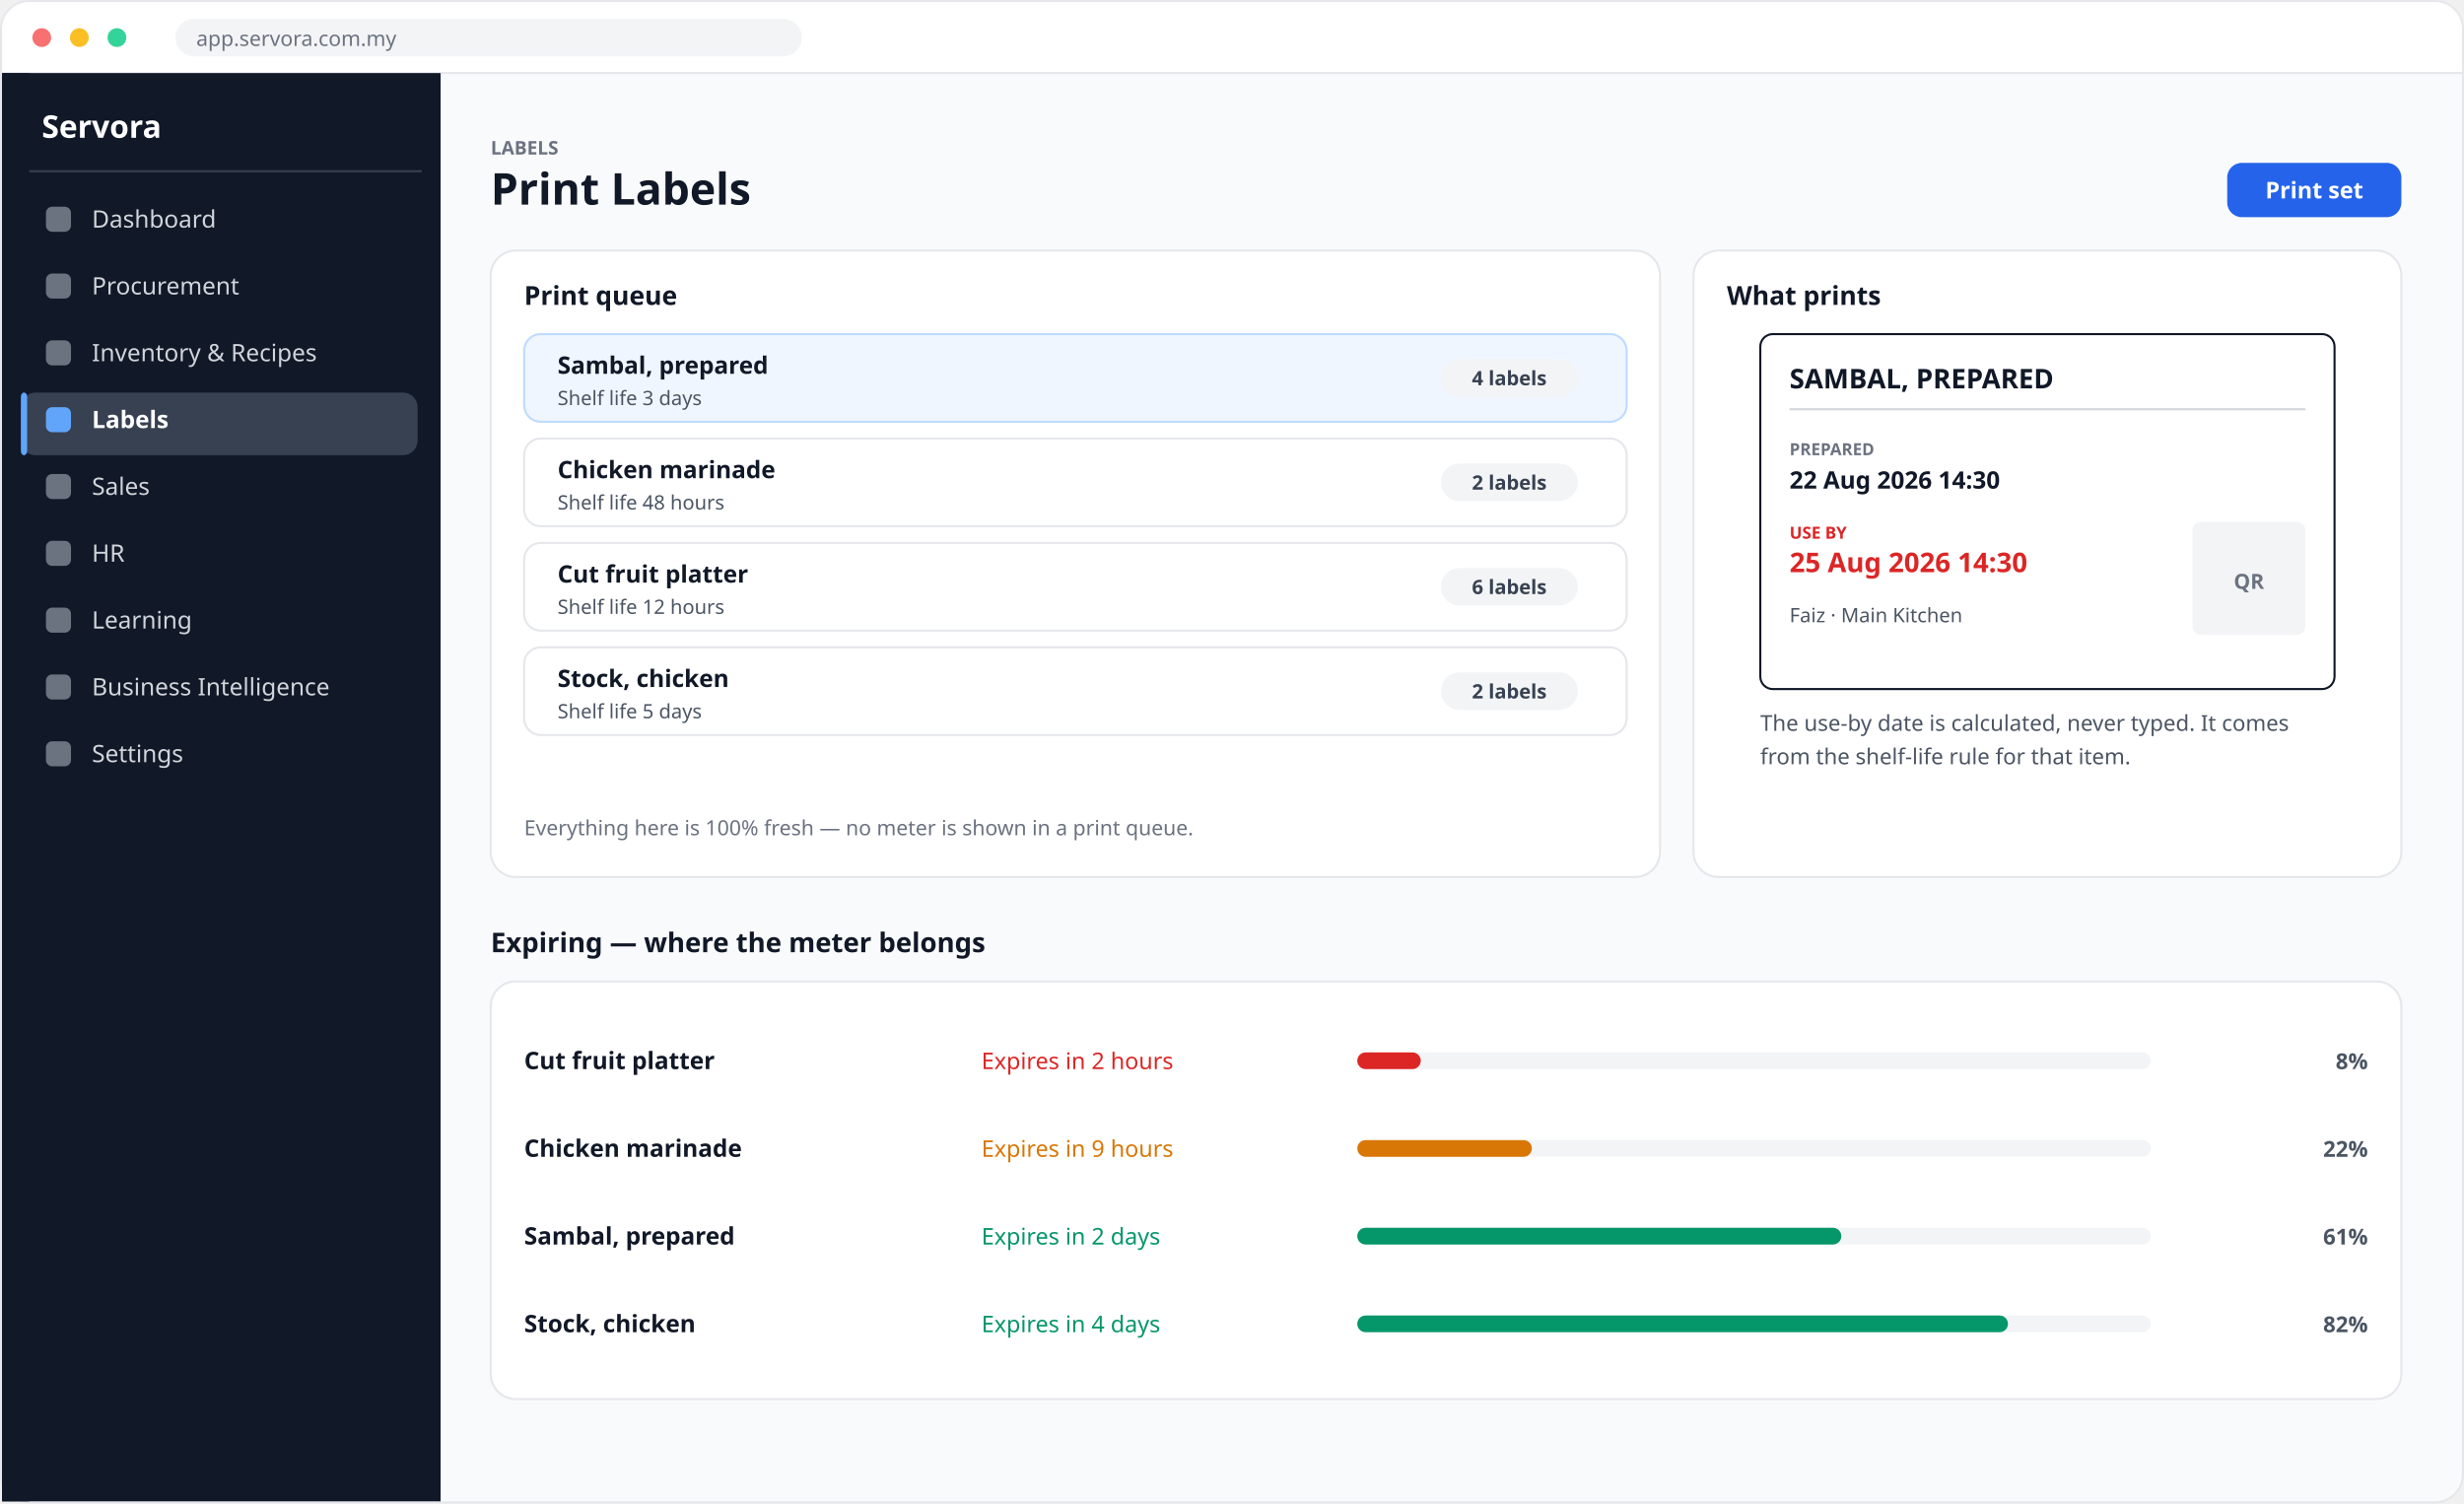
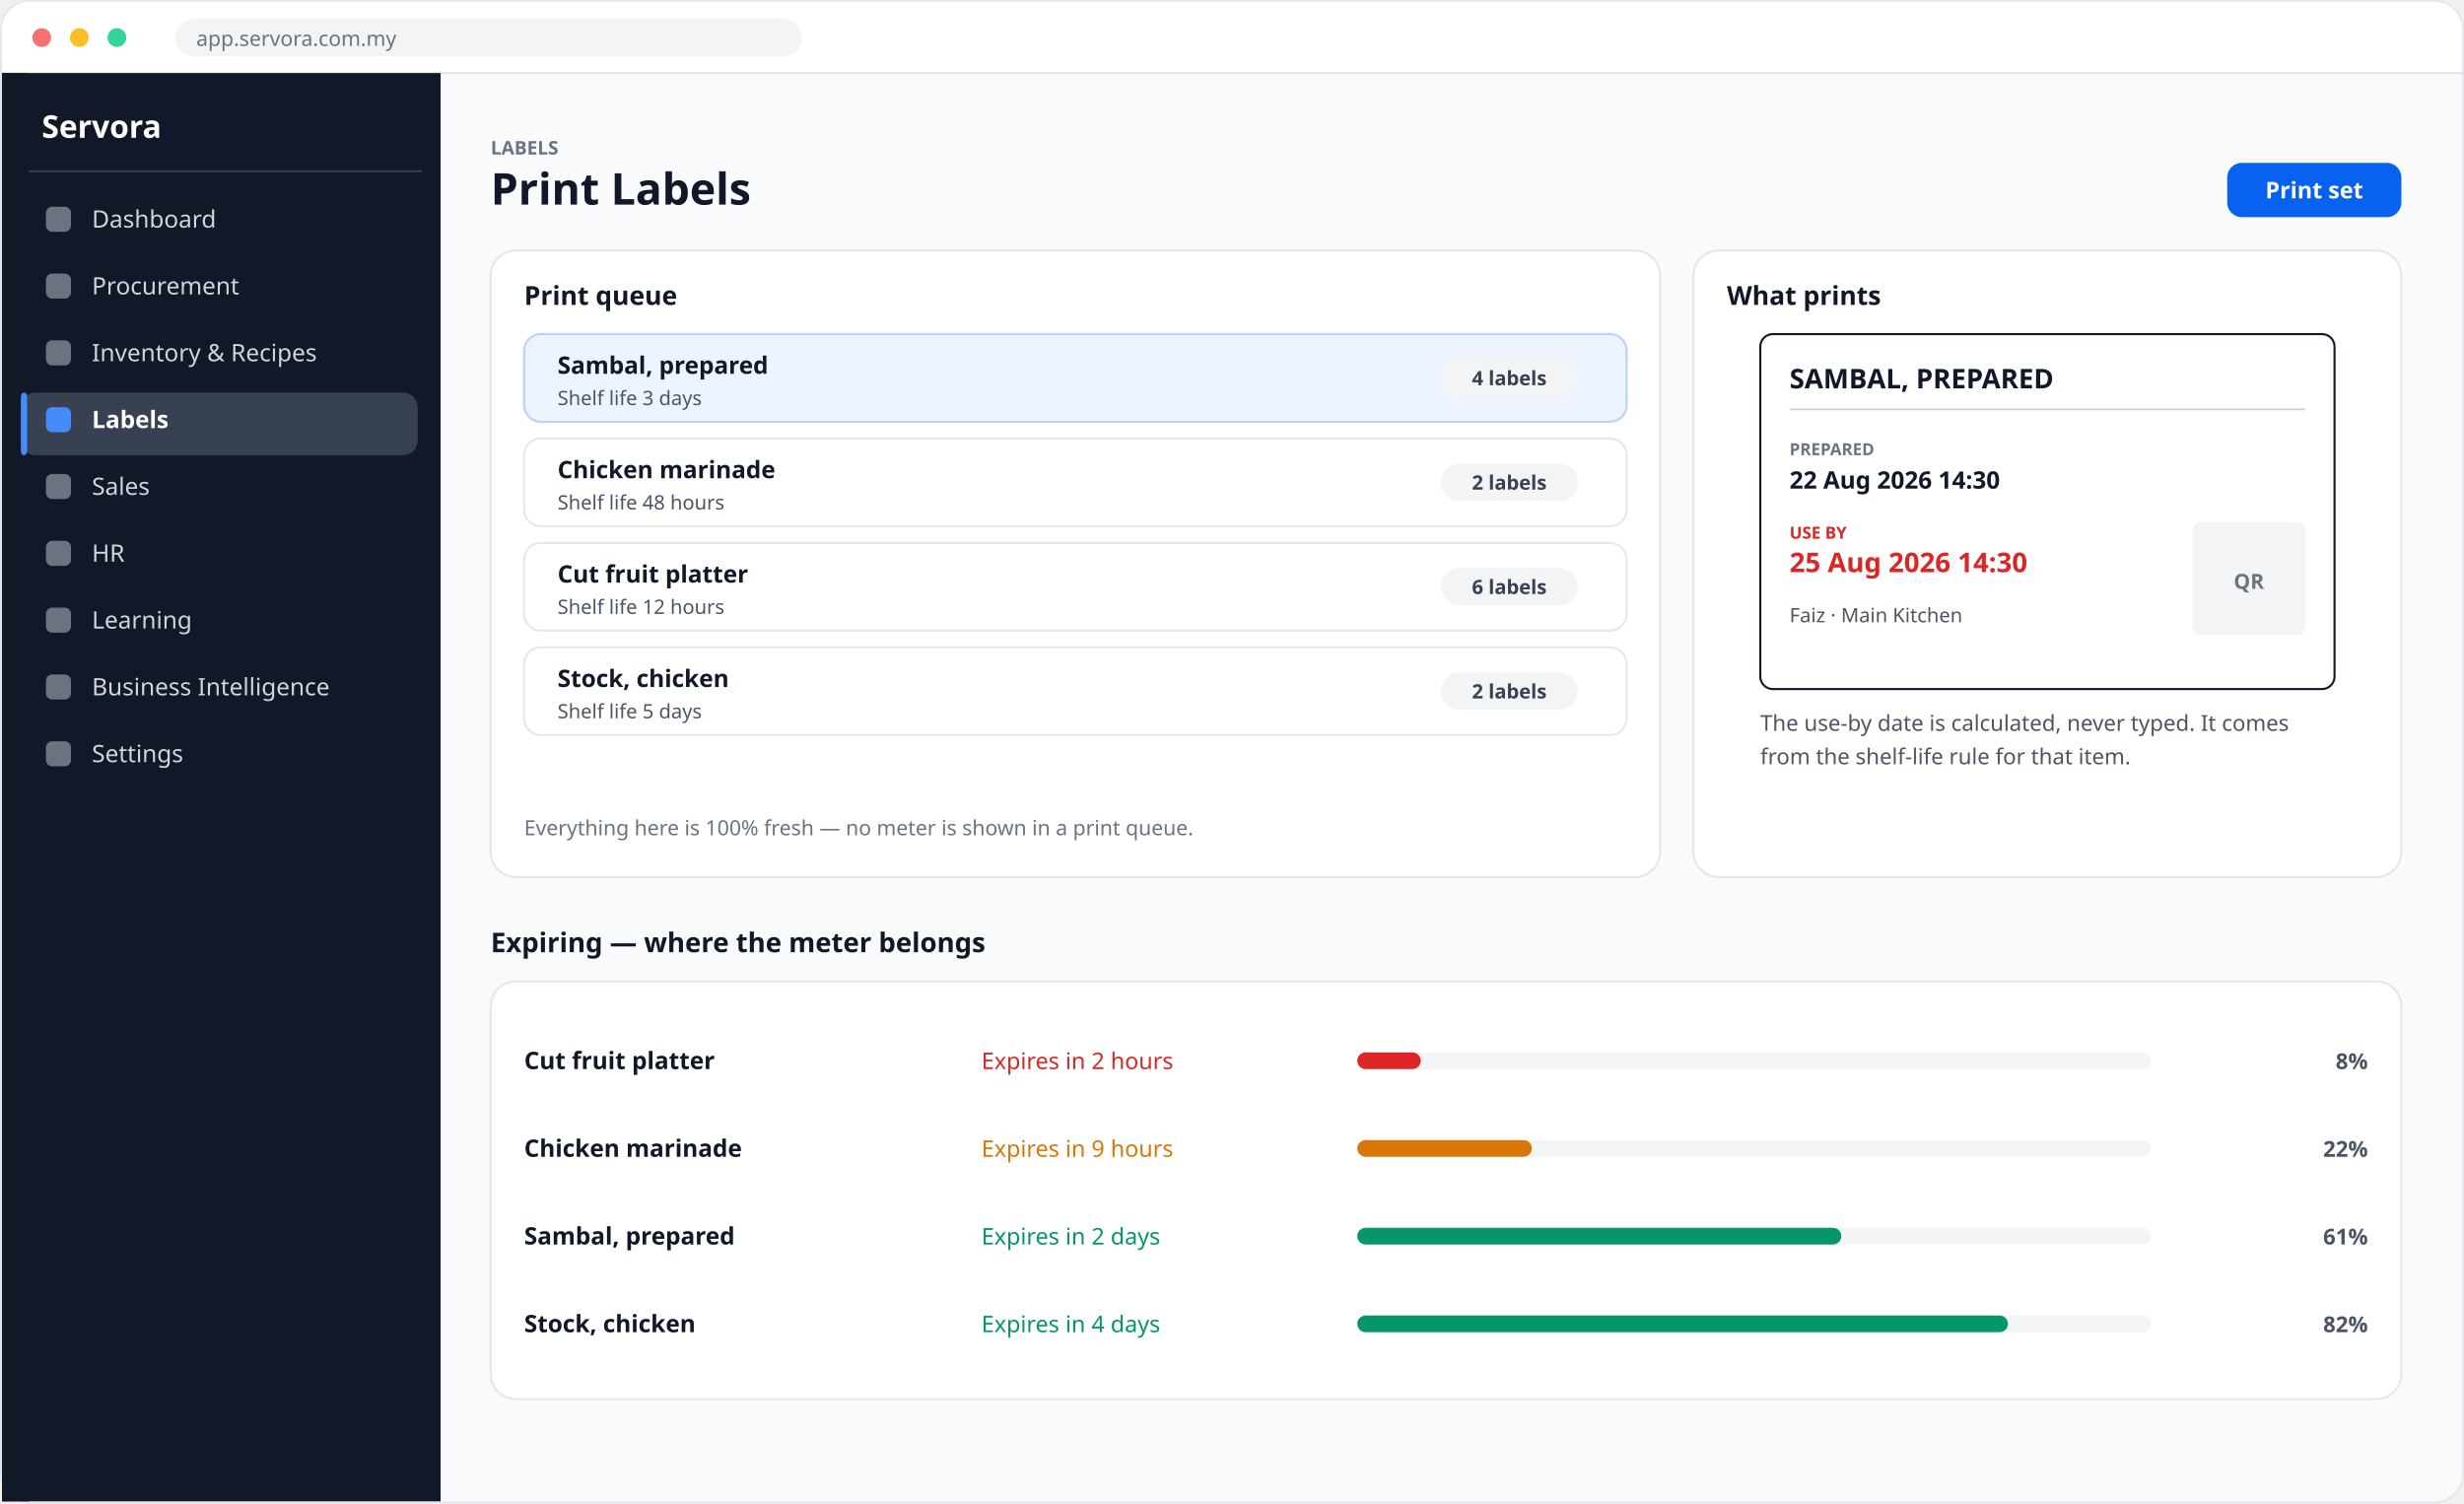
<svg xmlns="http://www.w3.org/2000/svg" viewBox="0 0 1180 720" width="1180" height="720" role="img">
  <rect x="0" y="0" width="1180" height="720" rx="14" fill="#e5e7eb" />
  <rect x="1" y="1" width="1178" height="718" rx="13" fill="#f9fafb" />
  <rect x="1" y="1" width="1178" height="34" rx="13" fill="#ffffff" />
  <rect x="1" y="24" width="1178" height="11" rx="0" fill="#ffffff" />
  <line x1="1" y1="35" x2="1179" y2="35" stroke="#e5e7eb" stroke-width="1" />
  <circle cx="20" cy="18" r="4.5" fill="#f87171" />
  <circle cx="38" cy="18" r="4.5" fill="#fbbf24" />
  <circle cx="56" cy="18" r="4.5" fill="#34d399" />
  <rect x="84" y="9" width="300" height="18" rx="9" fill="#f3f4f6" />
  <text x="94" y="22" font-family="Figtree, ui-sans-serif, system-ui, sans-serif" font-size="10" font-weight="400" fill="#6b7280" text-anchor="start">app.servora.com.my</text>
  <rect x="1" y="35" width="210" height="684" rx="0" fill="#111827" />
  <rect x="1" y="35" width="13" height="684" rx="0" fill="#111827" />
  <text x="20" y="66" font-family="Figtree, ui-sans-serif, system-ui, sans-serif" font-size="15" font-weight="700" fill="#ffffff" text-anchor="start">Servora</text>
  <line x1="14" y1="82" x2="202" y2="82" stroke="#374151" stroke-width="1" />
  <rect x="22" y="99" width="12" height="12" rx="3" fill="#6b7280" />
  <text x="44" y="109" font-family="Figtree, ui-sans-serif, system-ui, sans-serif" font-size="11.5" font-weight="400" fill="#d1d5db" text-anchor="start">Dashboard</text>
  <rect x="22" y="131" width="12" height="12" rx="3" fill="#6b7280" />
  <text x="44" y="141" font-family="Figtree, ui-sans-serif, system-ui, sans-serif" font-size="11.5" font-weight="400" fill="#d1d5db" text-anchor="start">Procurement</text>
  <rect x="22" y="163" width="12" height="12" rx="3" fill="#6b7280" />
  <text x="44" y="173" font-family="Figtree, ui-sans-serif, system-ui, sans-serif" font-size="11.5" font-weight="400" fill="#d1d5db" text-anchor="start">Inventory &amp; Recipes</text>
  <rect x="10" y="188" width="190" height="30" rx="7" fill="#374151" />
-   <rect x="10" y="188" width="3" height="30" rx="2" fill="#60a5fa" />
-   <rect x="22" y="195" width="12" height="12" rx="3" fill="#60a5fa" />
+   <rect x="10" y="188" width="3" height="30" rx="2" fill="#458bf9" />
+   <rect x="22" y="195" width="12" height="12" rx="3" fill="#458bf9" />
  <text x="44" y="205" font-family="Figtree, ui-sans-serif, system-ui, sans-serif" font-size="11.5" font-weight="600" fill="#ffffff" text-anchor="start">Labels</text>
  <rect x="22" y="227" width="12" height="12" rx="3" fill="#6b7280" />
  <text x="44" y="237" font-family="Figtree, ui-sans-serif, system-ui, sans-serif" font-size="11.5" font-weight="400" fill="#d1d5db" text-anchor="start">Sales</text>
  <rect x="22" y="259" width="12" height="12" rx="3" fill="#6b7280" />
  <text x="44" y="269" font-family="Figtree, ui-sans-serif, system-ui, sans-serif" font-size="11.5" font-weight="400" fill="#d1d5db" text-anchor="start">HR</text>
  <rect x="22" y="291" width="12" height="12" rx="3" fill="#6b7280" />
  <text x="44" y="301" font-family="Figtree, ui-sans-serif, system-ui, sans-serif" font-size="11.5" font-weight="400" fill="#d1d5db" text-anchor="start">Learning</text>
  <rect x="22" y="323" width="12" height="12" rx="3" fill="#6b7280" />
  <text x="44" y="333" font-family="Figtree, ui-sans-serif, system-ui, sans-serif" font-size="11.5" font-weight="400" fill="#d1d5db" text-anchor="start">Business Intelligence</text>
  <rect x="22" y="355" width="12" height="12" rx="3" fill="#6b7280" />
  <text x="44" y="365" font-family="Figtree, ui-sans-serif, system-ui, sans-serif" font-size="11.5" font-weight="400" fill="#d1d5db" text-anchor="start">Settings</text>
  <text x="235" y="74" font-family="Figtree, ui-sans-serif, system-ui, sans-serif" font-size="9" font-weight="700" fill="#6b7280" text-anchor="start">LABELS</text>
  <text x="235" y="98" font-family="Figtree, ui-sans-serif, system-ui, sans-serif" font-size="21" font-weight="700" fill="#111827" text-anchor="start">Print Labels</text>
-   <rect x="1066.6" y="78" width="83.4" height="26" rx="7" fill="#2563eb" />
+   <rect x="1066.6" y="78" width="83.4" height="26" rx="7" fill="#0962ef" />
  <text x="1108.3" y="95" font-family="Figtree, ui-sans-serif, system-ui, sans-serif" font-size="11" font-weight="600" fill="#ffffff" text-anchor="middle">Print set</text>
  <rect x="235" y="120" width="560" height="300" rx="12" fill="#ffffff" stroke="#e5e7eb" stroke-width="1" />
  <text x="251" y="146" font-family="Figtree, ui-sans-serif, system-ui, sans-serif" font-size="12.5" font-weight="700" fill="#111827" text-anchor="start">Print queue</text>
-   <rect x="251" y="160" width="528" height="42" rx="8" fill="#eff6ff" stroke="#bfdbfe" stroke-width="1" />
+   <rect x="251" y="160" width="528" height="42" rx="8" fill="#edf4ff" stroke="#b7d2fe" stroke-width="1" />
  <text x="267" y="179" font-family="Figtree, ui-sans-serif, system-ui, sans-serif" font-size="11.5" font-weight="600" fill="#111827" text-anchor="start">Sambal, prepared</text>
  <text x="267" y="194" font-family="Figtree, ui-sans-serif, system-ui, sans-serif" font-size="9.5" font-weight="400" fill="#4b5563" text-anchor="start">Shelf life 3 days</text>
  <rect x="690" y="172" width="65.6" height="18" rx="9" fill="#f3f4f6" />
  <text x="722.8" y="184.5" font-family="Figtree, ui-sans-serif, system-ui, sans-serif" font-size="9.5" font-weight="600" fill="#374151" text-anchor="middle">4 labels</text>
  <rect x="251" y="210" width="528" height="42" rx="8" fill="#ffffff" stroke="#e5e7eb" stroke-width="1" />
  <text x="267" y="229" font-family="Figtree, ui-sans-serif, system-ui, sans-serif" font-size="11.5" font-weight="600" fill="#111827" text-anchor="start">Chicken marinade</text>
  <text x="267" y="244" font-family="Figtree, ui-sans-serif, system-ui, sans-serif" font-size="9.5" font-weight="400" fill="#4b5563" text-anchor="start">Shelf life 48 hours</text>
  <rect x="690" y="222" width="65.6" height="18" rx="9" fill="#f3f4f6" />
  <text x="722.8" y="234.5" font-family="Figtree, ui-sans-serif, system-ui, sans-serif" font-size="9.5" font-weight="600" fill="#374151" text-anchor="middle">2 labels</text>
  <rect x="251" y="260" width="528" height="42" rx="8" fill="#ffffff" stroke="#e5e7eb" stroke-width="1" />
  <text x="267" y="279" font-family="Figtree, ui-sans-serif, system-ui, sans-serif" font-size="11.5" font-weight="600" fill="#111827" text-anchor="start">Cut fruit platter</text>
  <text x="267" y="294" font-family="Figtree, ui-sans-serif, system-ui, sans-serif" font-size="9.5" font-weight="400" fill="#4b5563" text-anchor="start">Shelf life 12 hours</text>
  <rect x="690" y="272" width="65.6" height="18" rx="9" fill="#f3f4f6" />
  <text x="722.8" y="284.5" font-family="Figtree, ui-sans-serif, system-ui, sans-serif" font-size="9.5" font-weight="600" fill="#374151" text-anchor="middle">6 labels</text>
  <rect x="251" y="310" width="528" height="42" rx="8" fill="#ffffff" stroke="#e5e7eb" stroke-width="1" />
  <text x="267" y="329" font-family="Figtree, ui-sans-serif, system-ui, sans-serif" font-size="11.5" font-weight="600" fill="#111827" text-anchor="start">Stock, chicken</text>
  <text x="267" y="344" font-family="Figtree, ui-sans-serif, system-ui, sans-serif" font-size="9.5" font-weight="400" fill="#4b5563" text-anchor="start">Shelf life 5 days</text>
  <rect x="690" y="322" width="65.6" height="18" rx="9" fill="#f3f4f6" />
  <text x="722.8" y="334.5" font-family="Figtree, ui-sans-serif, system-ui, sans-serif" font-size="9.5" font-weight="600" fill="#374151" text-anchor="middle">2 labels</text>
  <text x="251" y="400" font-family="Figtree, ui-sans-serif, system-ui, sans-serif" font-size="10" font-weight="400" fill="#6b7280" text-anchor="start">Everything here is 100% fresh — no meter is shown in a print queue.</text>
  <rect x="811" y="120" width="339" height="300" rx="12" fill="#ffffff" stroke="#e5e7eb" stroke-width="1" />
  <text x="827" y="146" font-family="Figtree, ui-sans-serif, system-ui, sans-serif" font-size="12.5" font-weight="700" fill="#111827" text-anchor="start">What prints</text>
  <rect x="843" y="160" width="275" height="170" rx="6" fill="#ffffff" stroke="#111827" stroke-width="1" />
  <text x="857" y="186" font-family="Figtree, ui-sans-serif, system-ui, sans-serif" font-size="13" font-weight="700" fill="#111827" text-anchor="start">SAMBAL, PREPARED</text>
  <line x1="857" y1="196" x2="1104" y2="196" stroke="#d1d5db" stroke-width="1" />
  <text x="857" y="218" font-family="Figtree, ui-sans-serif, system-ui, sans-serif" font-size="8" font-weight="700" fill="#6b7280" text-anchor="start">PREPARED</text>
  <text x="857" y="234" font-family="Figtree, ui-sans-serif, system-ui, sans-serif" font-size="11.5" font-weight="600" fill="#111827" text-anchor="start">22 Aug 2026  14:30</text>
  <text x="857" y="258" font-family="Figtree, ui-sans-serif, system-ui, sans-serif" font-size="8" font-weight="700" fill="#dc2626" text-anchor="start">USE BY</text>
  <text x="857" y="274" font-family="Figtree, ui-sans-serif, system-ui, sans-serif" font-size="13" font-weight="700" fill="#dc2626" text-anchor="start">25 Aug 2026  14:30</text>
  <text x="857" y="298" font-family="Figtree, ui-sans-serif, system-ui, sans-serif" font-size="9.5" font-weight="400" fill="#4b5563" text-anchor="start">Faiz · Main Kitchen</text>
  <rect x="1050" y="250" width="54" height="54" rx="4" fill="#f3f4f6" />
  <text x="1077" y="282" font-family="Figtree, ui-sans-serif, system-ui, sans-serif" font-size="10" font-weight="700" fill="#6b7280" text-anchor="middle">QR</text>
  <text x="843" y="350" font-family="Figtree, ui-sans-serif, system-ui, sans-serif" font-size="10.5" font-weight="400" fill="#4b5563" text-anchor="start">The use-by date is calculated, never typed. It comes</text>
  <text x="843" y="366" font-family="Figtree, ui-sans-serif, system-ui, sans-serif" font-size="10.5" font-weight="400" fill="#4b5563" text-anchor="start">from the shelf-life rule for that item.</text>
  <text x="235" y="456" font-family="Figtree, ui-sans-serif, system-ui, sans-serif" font-size="13" font-weight="700" fill="#111827" text-anchor="start">Expiring — where the meter belongs</text>
  <rect x="235" y="470" width="915" height="200" rx="12" fill="#ffffff" stroke="#e5e7eb" stroke-width="1" />
  <text x="251" y="512" font-family="Figtree, ui-sans-serif, system-ui, sans-serif" font-size="11.5" font-weight="600" fill="#111827" text-anchor="start">Cut fruit platter</text>
  <text x="470" y="512" font-family="Figtree, ui-sans-serif, system-ui, sans-serif" font-size="11" font-weight="400" fill="#dc2626" text-anchor="start">Expires in 2 hours</text>
  <rect x="650" y="504" width="380" height="8" rx="4" fill="#f3f4f6" />
  <rect x="650" y="504" width="30.4" height="8" rx="4" fill="#dc2626" />
  <text x="1134" y="512" font-family="Figtree, ui-sans-serif, system-ui, sans-serif" font-size="10.5" font-weight="600" fill="#4b5563" text-anchor="end">8%</text>
  <text x="251" y="554" font-family="Figtree, ui-sans-serif, system-ui, sans-serif" font-size="11.5" font-weight="600" fill="#111827" text-anchor="start">Chicken marinade</text>
  <text x="470" y="554" font-family="Figtree, ui-sans-serif, system-ui, sans-serif" font-size="11" font-weight="400" fill="#d97706" text-anchor="start">Expires in 9 hours</text>
  <rect x="650" y="546" width="380" height="8" rx="4" fill="#f3f4f6" />
  <rect x="650" y="546" width="83.6" height="8" rx="4" fill="#d97706" />
  <text x="1134" y="554" font-family="Figtree, ui-sans-serif, system-ui, sans-serif" font-size="10.5" font-weight="600" fill="#4b5563" text-anchor="end">22%</text>
  <text x="251" y="596" font-family="Figtree, ui-sans-serif, system-ui, sans-serif" font-size="11.5" font-weight="600" fill="#111827" text-anchor="start">Sambal, prepared</text>
  <text x="470" y="596" font-family="Figtree, ui-sans-serif, system-ui, sans-serif" font-size="11" font-weight="400" fill="#059669" text-anchor="start">Expires in 2 days</text>
  <rect x="650" y="588" width="380" height="8" rx="4" fill="#f3f4f6" />
  <rect x="650" y="588" width="231.8" height="8" rx="4" fill="#059669" />
  <text x="1134" y="596" font-family="Figtree, ui-sans-serif, system-ui, sans-serif" font-size="10.5" font-weight="600" fill="#4b5563" text-anchor="end">61%</text>
  <text x="251" y="638" font-family="Figtree, ui-sans-serif, system-ui, sans-serif" font-size="11.5" font-weight="600" fill="#111827" text-anchor="start">Stock, chicken</text>
  <text x="470" y="638" font-family="Figtree, ui-sans-serif, system-ui, sans-serif" font-size="11" font-weight="400" fill="#059669" text-anchor="start">Expires in 4 days</text>
  <rect x="650" y="630" width="380" height="8" rx="4" fill="#f3f4f6" />
  <rect x="650" y="630" width="311.6" height="8" rx="4" fill="#059669" />
  <text x="1134" y="638" font-family="Figtree, ui-sans-serif, system-ui, sans-serif" font-size="10.5" font-weight="600" fill="#4b5563" text-anchor="end">82%</text>
</svg>
